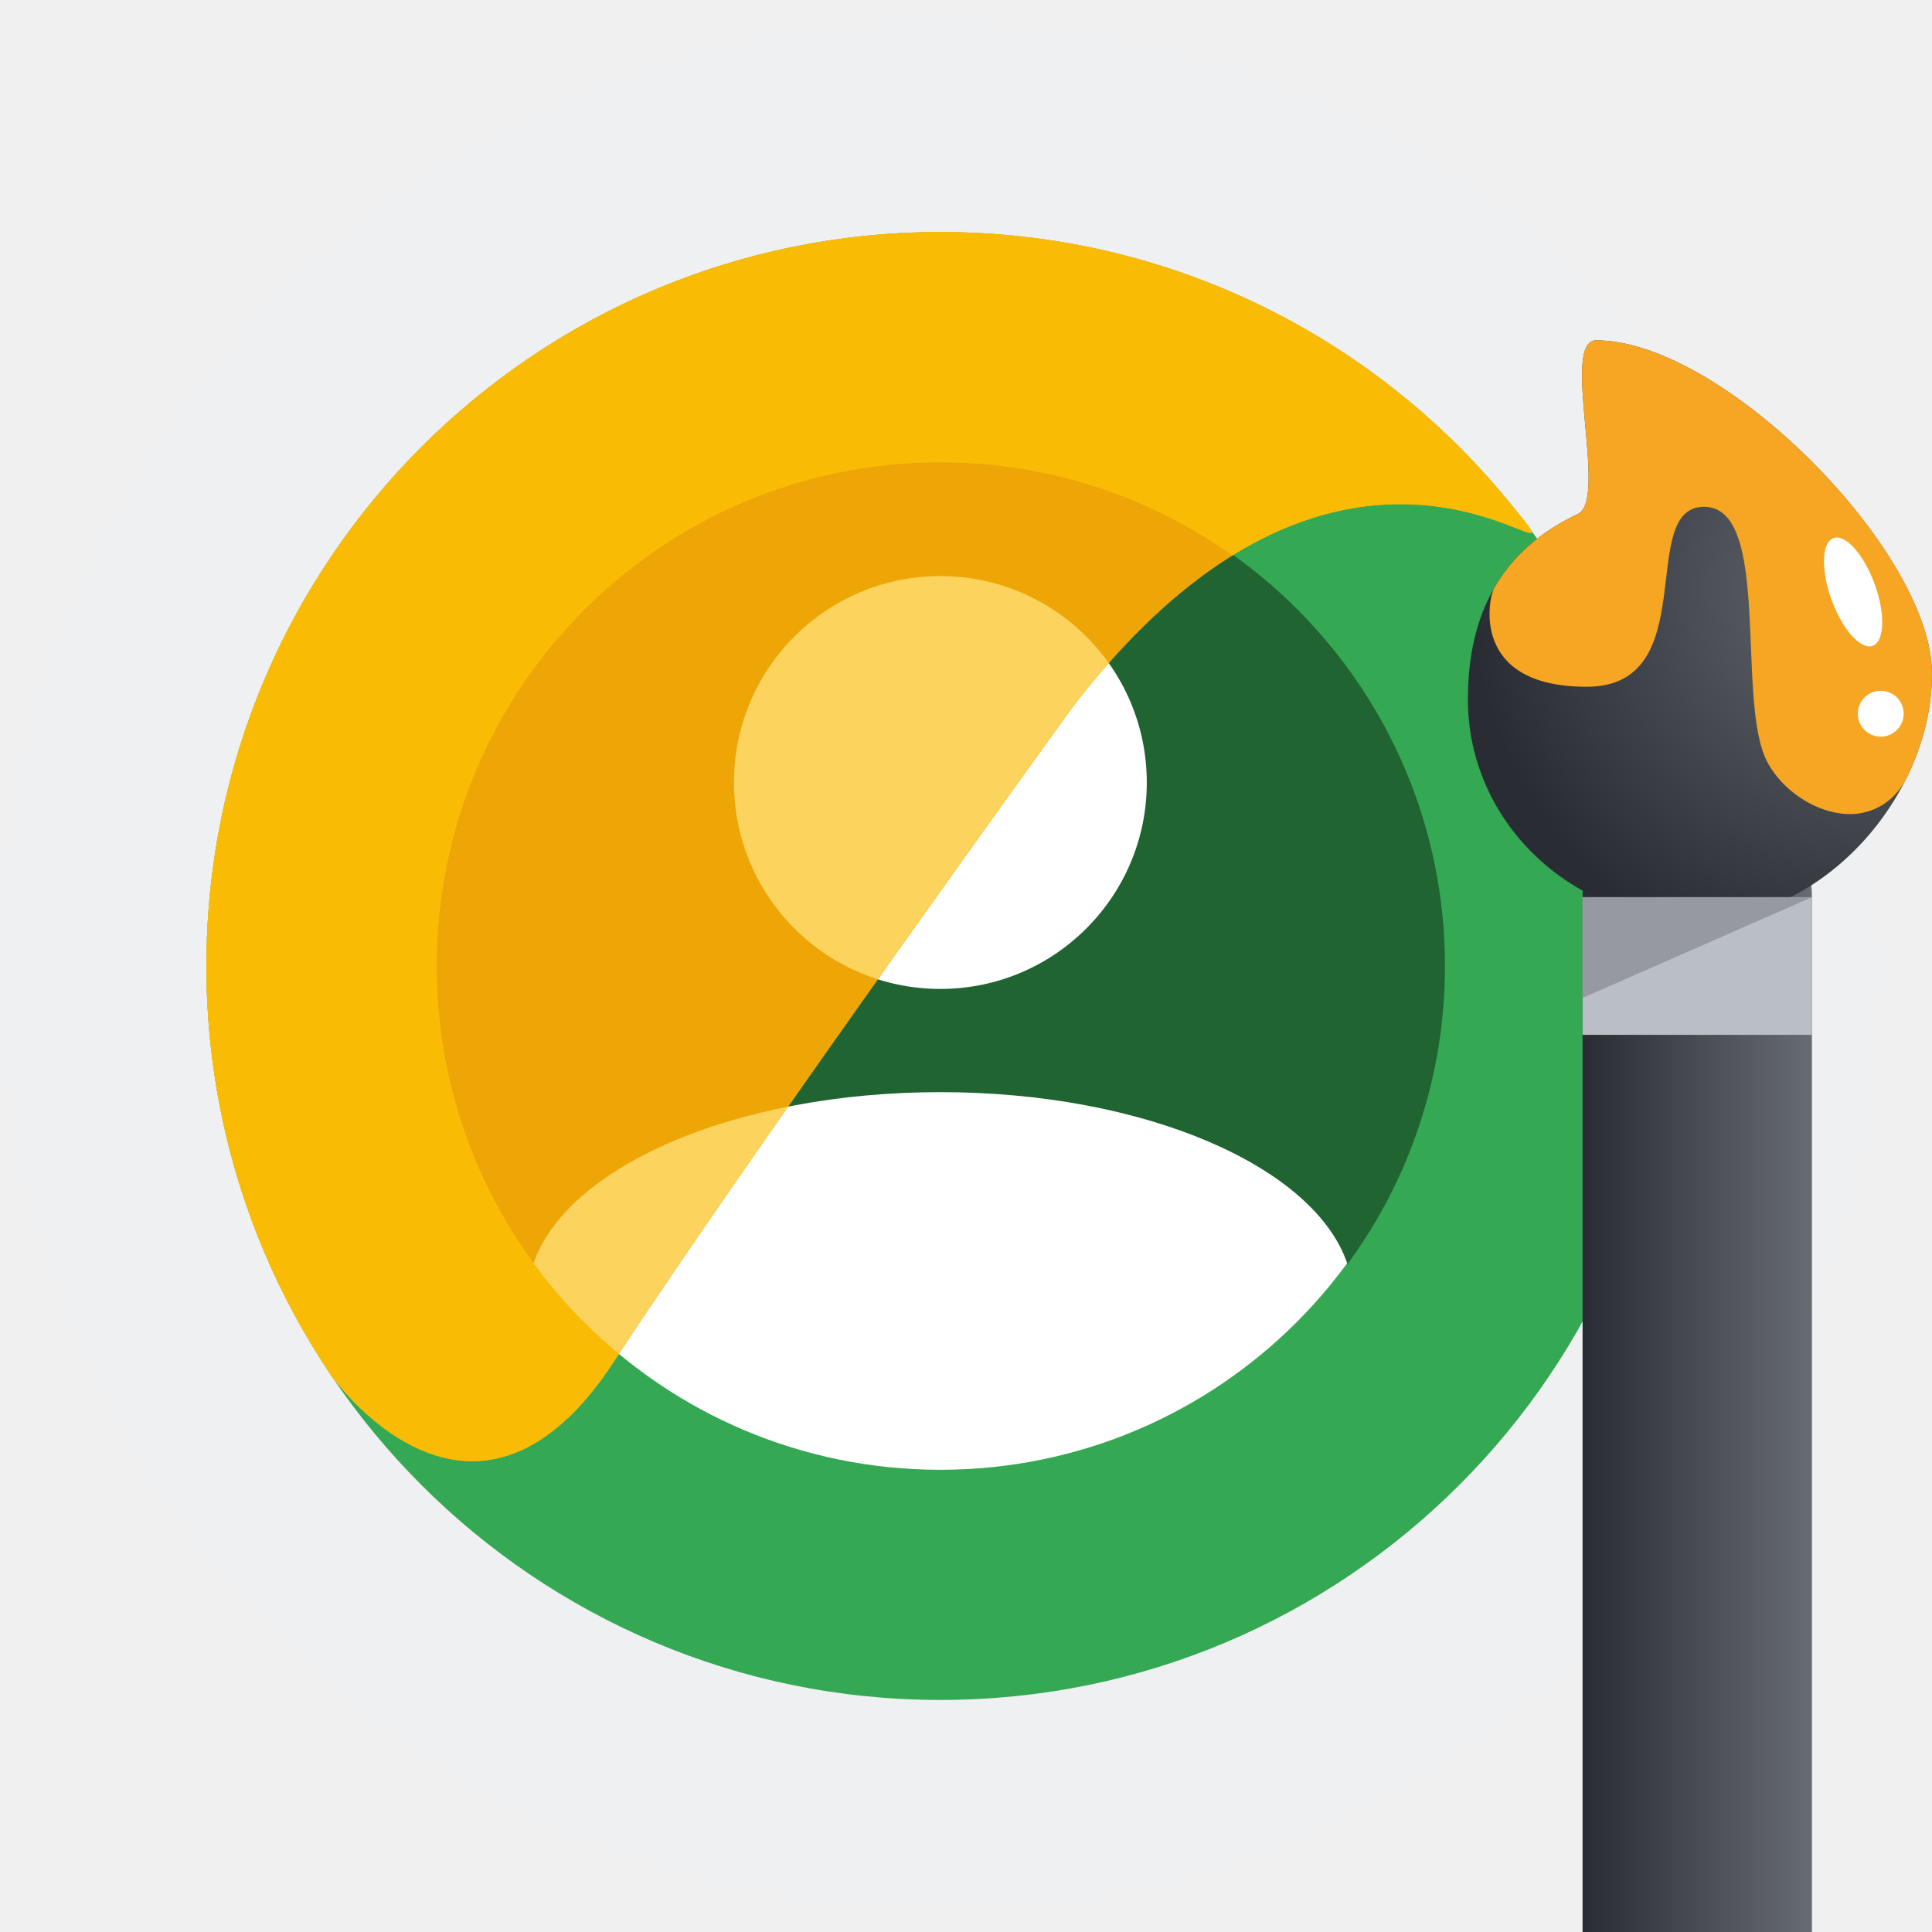
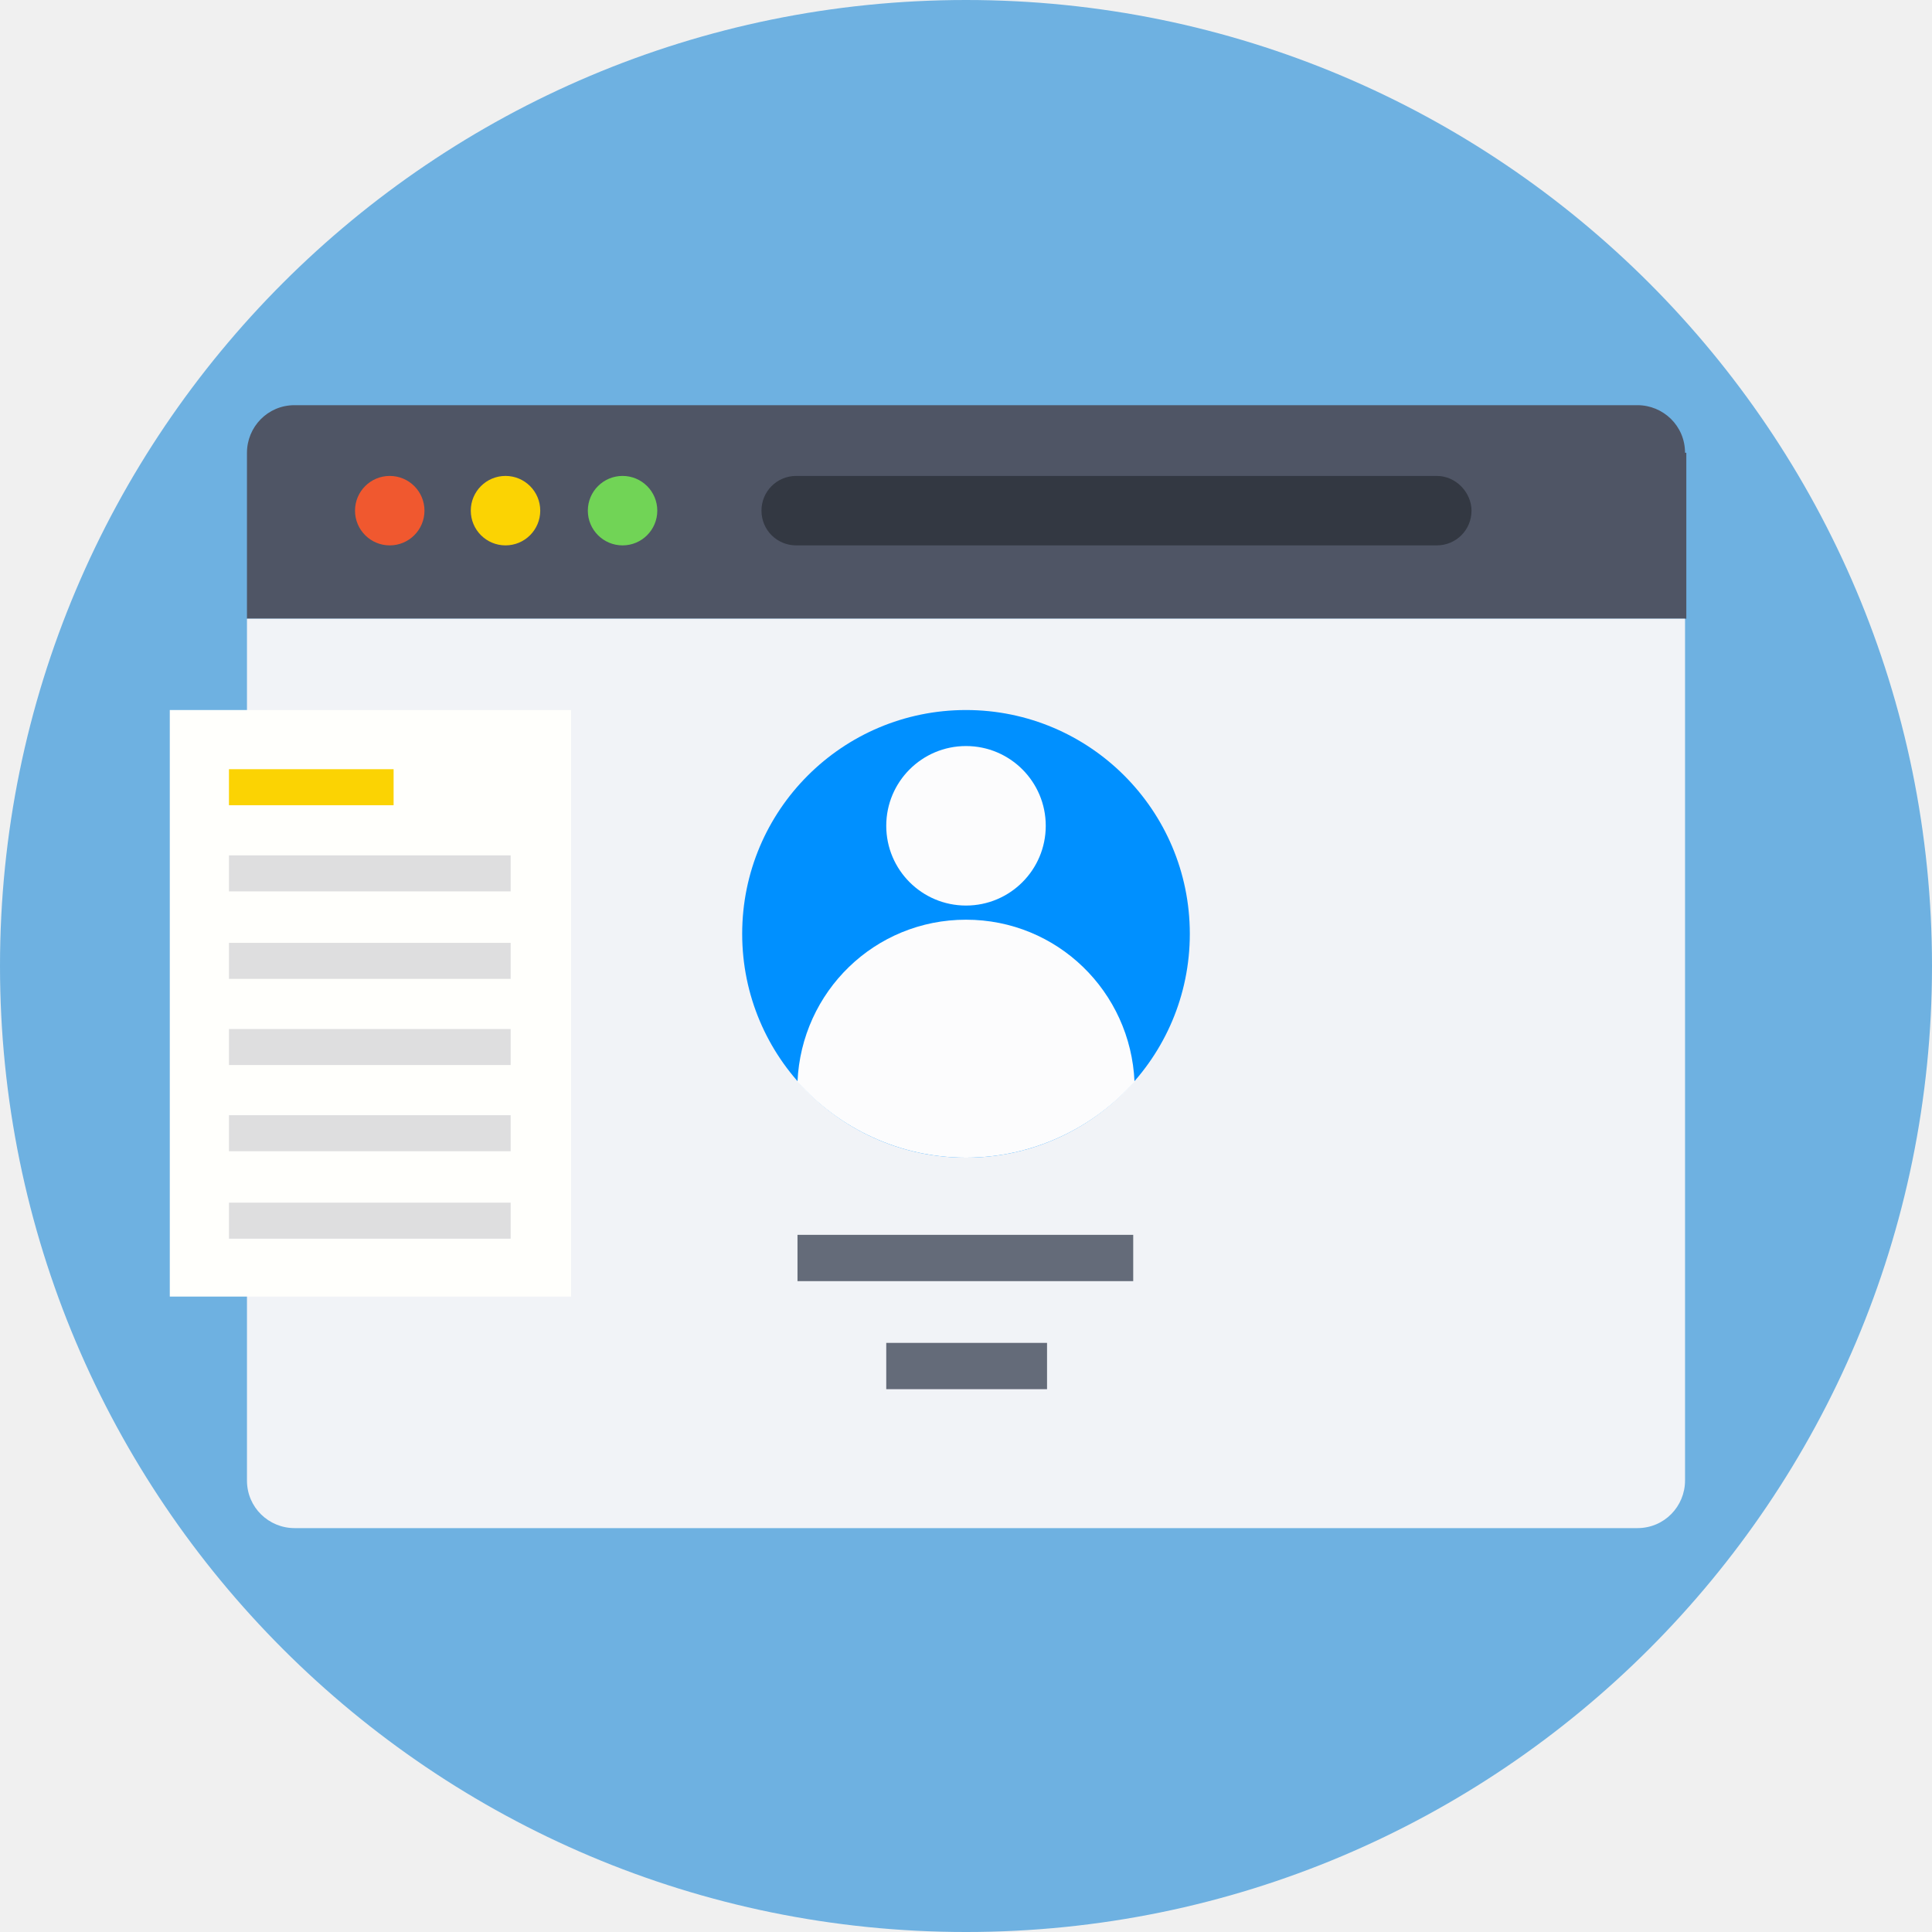
- <svg xmlns="http://www.w3.org/2000/svg" height="2500" width="2500" viewBox="11.506 0 484.587 471.73">
-   <linearGradient id="a" x1="0%" y1="53.448%" y2="53.448%">
-     <stop offset="0" stop-color="#292d33" />
-     <stop offset="1" stop-color="#676c72" />
-   </linearGradient>
-   <radialGradient id="b" cx="86.571%" cy="42.743%" gradientTransform="matrix(-.85776 .41148 -.51405 -.6866 1.828 .365)" r="86.15%">
-     <stop offset="0" stop-color="#64696f" />
-     <stop offset="1" stop-color="#292d33" />
-   </radialGradient>
-   <g fill="none" fill-rule="evenodd">
-     <circle cx="247.371" cy="235.865" fill="#eff0f2" r="235.865" />
-     <circle cx="247.371" cy="235.865" fill="#34a853" r="184.09" />
-     <circle cx="247.371" cy="235.865" fill="#fff" r="126.36" />
-     <path d="M145.253 310.645c-15.368-20.951-24.444-46.806-24.444-74.78 0-69.898 56.664-126.562 126.562-126.562s126.562 56.664 126.562 126.562c0 27.974-9.076 53.829-24.444 74.78-8.217-24.492-50.792-43.14-102.118-43.14-51.326 0-93.902 18.648-102.118 43.14zm153.893-120.802c0-28.595-23.18-51.776-51.775-51.776s-51.775 23.181-51.775 51.776 23.18 51.775 51.775 51.775c28.594 0 51.775-23.18 51.775-51.775z" fill="#1f6431" />
-     <path d="M280.169 171.382c74.061-96.96 135.553-20.697 109.348-52.502-33.764-40.978-84.904-67.105-142.146-67.105-101.67 0-184.09 82.42-184.09 184.09 0 37.717 11.343 72.785 30.803 101.978 3.094 4.64 37.394 49.241 71.343-2.717 33.95-51.957 114.742-163.744 114.742-163.744z" fill="#fabb05" />
-     <rect fill="url(#a)" height="322.157" rx="28.764" width="57.528" x="408.449" y="189.843" />
-     <path d="M437.213 224.36c31.772 0 58.88-31.262 58.88-61.824s-52.454-83.6-84.226-83.6c-9.096 0 3.08 39.914-4.566 43.53-19.063 9.014-27.616 24.742-27.616 46.555 0 30.562 25.757 55.339 57.528 55.339z" fill="url(#b)" />
-     <path d="M408.45 218.607h57.528v34.517h-57.529z" fill="#babfc5" />
-     <path d="M408.45 218.607h57.528l-57.529 25.267z" fill="#969aa0" />
-     <path d="M491.513 184.724c2.942-7.122 4.58-14.676 4.58-22.188 0-30.563-52.454-83.6-84.226-83.6-9.096 0 3.08 39.914-4.566 43.53-9.6 4.54-16.536 10.783-21.055 18.648-1.31 2.28-6.232 24.71 23.229 24.71s12.331-45.136 29.46-45.136c17.13 0 7.815 48.916 15.866 64.036 4.664 8.76 15.816 14.808 24.536 12.57 8.72-2.24 11.225-10.268 12.176-12.57z" fill="#f6a623" />
-     <circle cx="483.236" cy="172.584" fill="#fff" r="5.753" />
-     <ellipse cx="476.302" cy="142.044" fill="#fff" rx="5.753" ry="14.382" transform="rotate(-20 476.302 142.044)" />
-     <path d="M166.724 333.147c34.663-52.76 113.445-161.765 113.445-161.765 14.109-18.472 27.762-30.657 40.44-38.5-20.66-14.719-45.938-23.376-73.238-23.376-69.787 0-126.36 56.573-126.36 126.36 0 39.128 17.786 74.103 45.713 97.28z" fill="#eda606" />
-     <path d="M231.68 239.198c26.133-36.884 48.489-67.816 48.489-67.816a212.347 212.347 0 0 1 9.426-11.51c-9.384-13.196-24.799-21.805-42.224-21.805-28.595 0-51.775 23.181-51.775 51.776 0 23.125 15.16 42.709 36.084 49.355zM209.173 271.139c-16.613 23.724-32.672 47.039-43.746 63.987-3.903 5.973-7.81 10.67-11.674 14.298l-9.933-4.255V319.28c0-21.86 27.06-40.545 65.353-48.142z" fill="#fcd35c" />
-     <path d="M166.724 333.147c-.44.669-.872 1.329-1.297 1.98-33.95 51.957-68.25 7.357-71.343 2.716-19.46-29.193-30.803-64.261-30.803-101.978 0-101.67 82.42-184.09 184.09-184.09 57.242 0 108.382 26.127 142.146 67.105 21.213 25.746-15.04-19.323-68.908 14.002-20.66-14.719-45.938-23.376-73.238-23.376-69.787 0-126.36 56.573-126.36 126.36 0 39.128 17.786 74.103 45.713 97.28z" fill="#fabb05" />
+ <svg xmlns="http://www.w3.org/2000/svg" version="1.1" id="Layer_1" x="0px" y="0px" viewBox="0 0 509.287 509.287" style="enable-background:new 0 0 509.287 509.287;" xml:space="preserve">
+   <circle style="fill:#6EB1E1;" cx="254.644" cy="254.644" r="254.644" />
+   <path style="fill:#4F5565;" d="M444.185,119.354c0-7.121-5.764-12.546-12.546-12.546H77.648c-7.121,0-12.546,5.764-12.546,12.546  v43.74h379.423v-43.74H444.185z" />
+   <circle style="fill:#F0582F;" cx="102.739" cy="134.612" r="9.155" />
+   <circle style="fill:#FBD303;" cx="133.256" cy="134.612" r="9.155" />
+   <circle style="fill:#71D456;" cx="164.111" cy="134.612" r="9.155" />
+   <path style="fill:#333842;" d="M378.744,125.457H209.886c-5.086,0-9.155,4.069-9.155,9.155s4.069,9.155,9.155,9.155h168.858  c5.086,0,9.155-4.069,9.155-9.155C387.899,129.865,383.83,125.457,378.744,125.457z" />
+   <path style="fill:#F1F3F7;" d="M65.102,163.094v227.179c0,7.121,5.764,12.546,12.546,12.546H431.64  c7.121,0,12.546-5.764,12.546-12.546V163.094H65.102z" />
+   <circle style="fill:#0090FF;" cx="254.644" cy="246.167" r="58.999" />
+   <g>
+     <circle style="fill:#FCFCFD;" cx="254.644" cy="217.685" r="21.023" />
+     <path style="fill:#FCFCFD;" d="M254.644,305.166c17.632,0,33.568-7.799,44.419-20.005c-1.017-23.735-20.344-42.723-44.419-42.723   s-43.401,18.988-44.419,42.723C221.075,297.367,237.012,305.166,254.644,305.166z" />
  </g>
+   <g>
+     <rect x="210.225" y="325.51" style="fill:#646B79;" width="88.498" height="12.207" />
+     <rect x="233.621" y="353.992" style="fill:#646B79;" width="42.384" height="12.207" />
+   </g>
+   <rect x="44.758" y="187.168" style="fill:#FFFFFC;" width="105.791" height="154.617" />
+   <rect x="60.355" y="202.766" style="fill:#FBD303;" width="43.401" height="9.494" />
+   <g>
+     <rect x="60.355" y="225.483" style="fill:#DEDEDF;" width="74.257" height="9.494" />
+     <rect x="60.355" y="248.54" style="fill:#DEDEDF;" width="74.257" height="9.494" />
+     <rect x="60.355" y="271.258" style="fill:#DEDEDF;" width="74.257" height="9.494" />
+     <rect x="60.355" y="293.976" style="fill:#DEDEDF;" width="74.257" height="9.494" />
+     <rect x="60.355" y="317.033" style="fill:#DEDEDF;" width="74.257" height="9.494" />
+   </g>
+   <g>
+ </g>
+   <g>
+ </g>
+   <g>
+ </g>
+   <g>
+ </g>
+   <g>
+ </g>
+   <g>
+ </g>
+   <g>
+ </g>
+   <g>
+ </g>
+   <g>
+ </g>
+   <g>
+ </g>
+   <g>
+ </g>
+   <g>
+ </g>
+   <g>
+ </g>
+   <g>
+ </g>
+   <g>
+ </g>
</svg>
